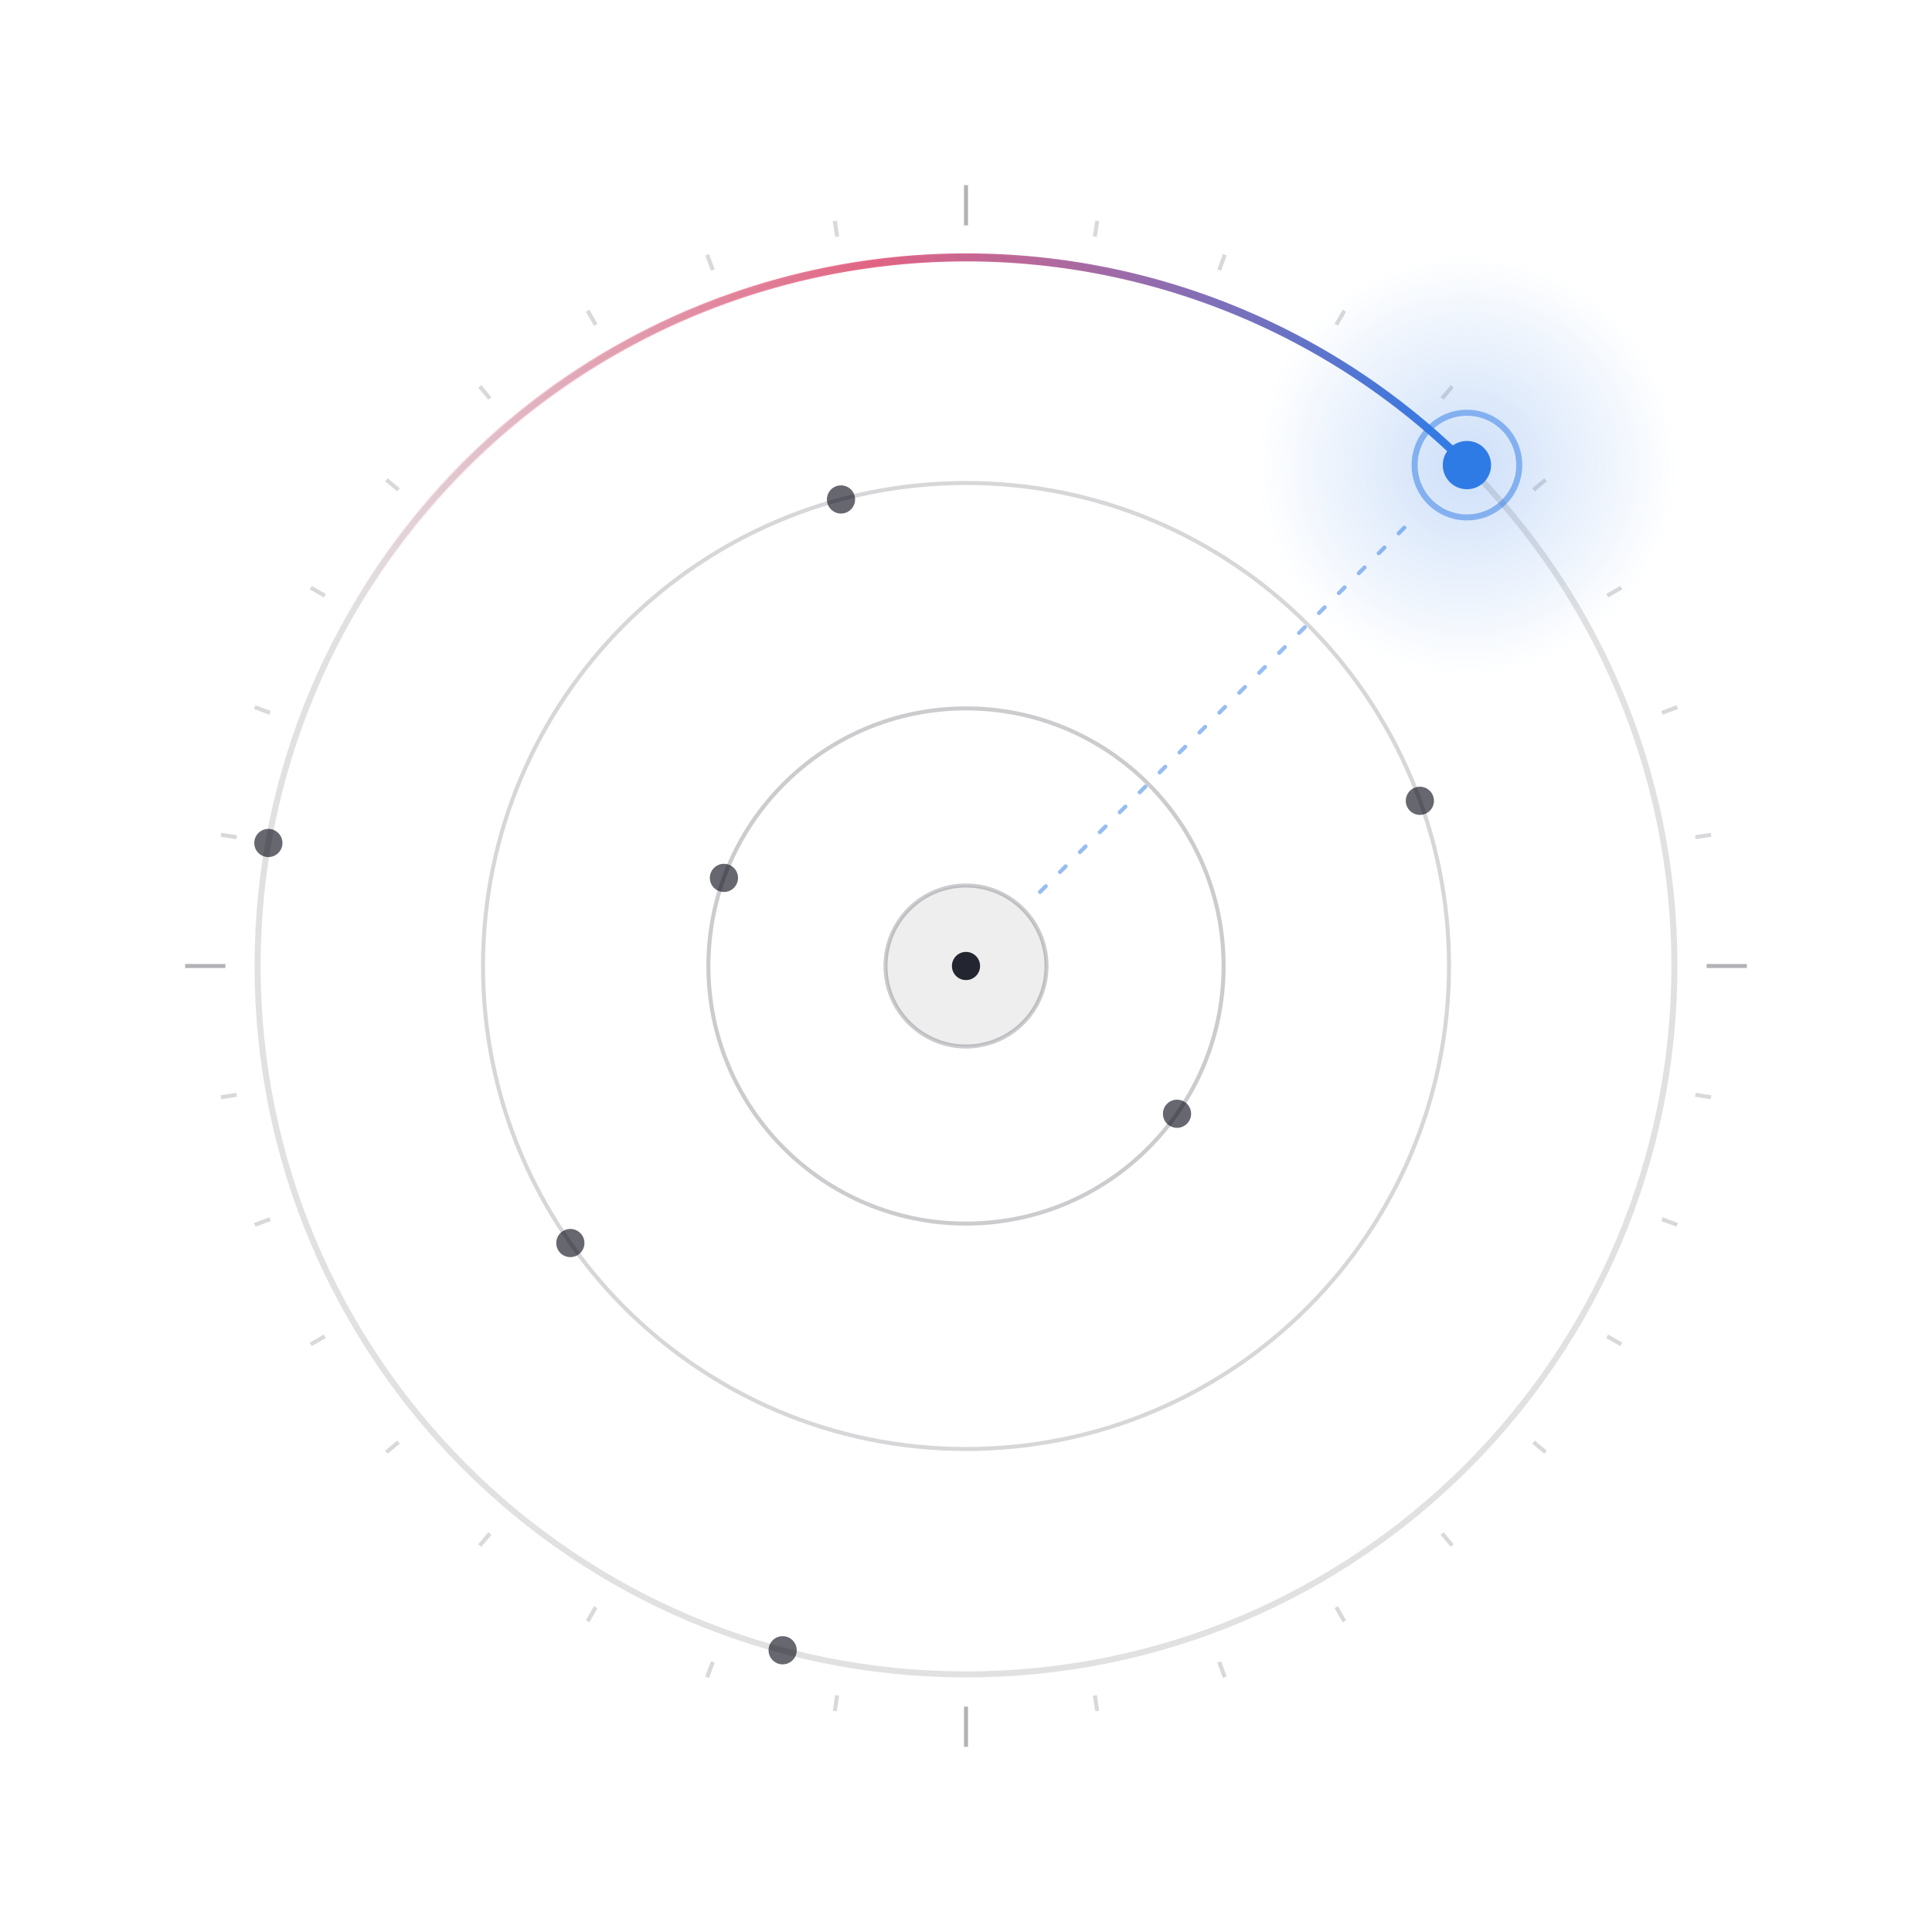
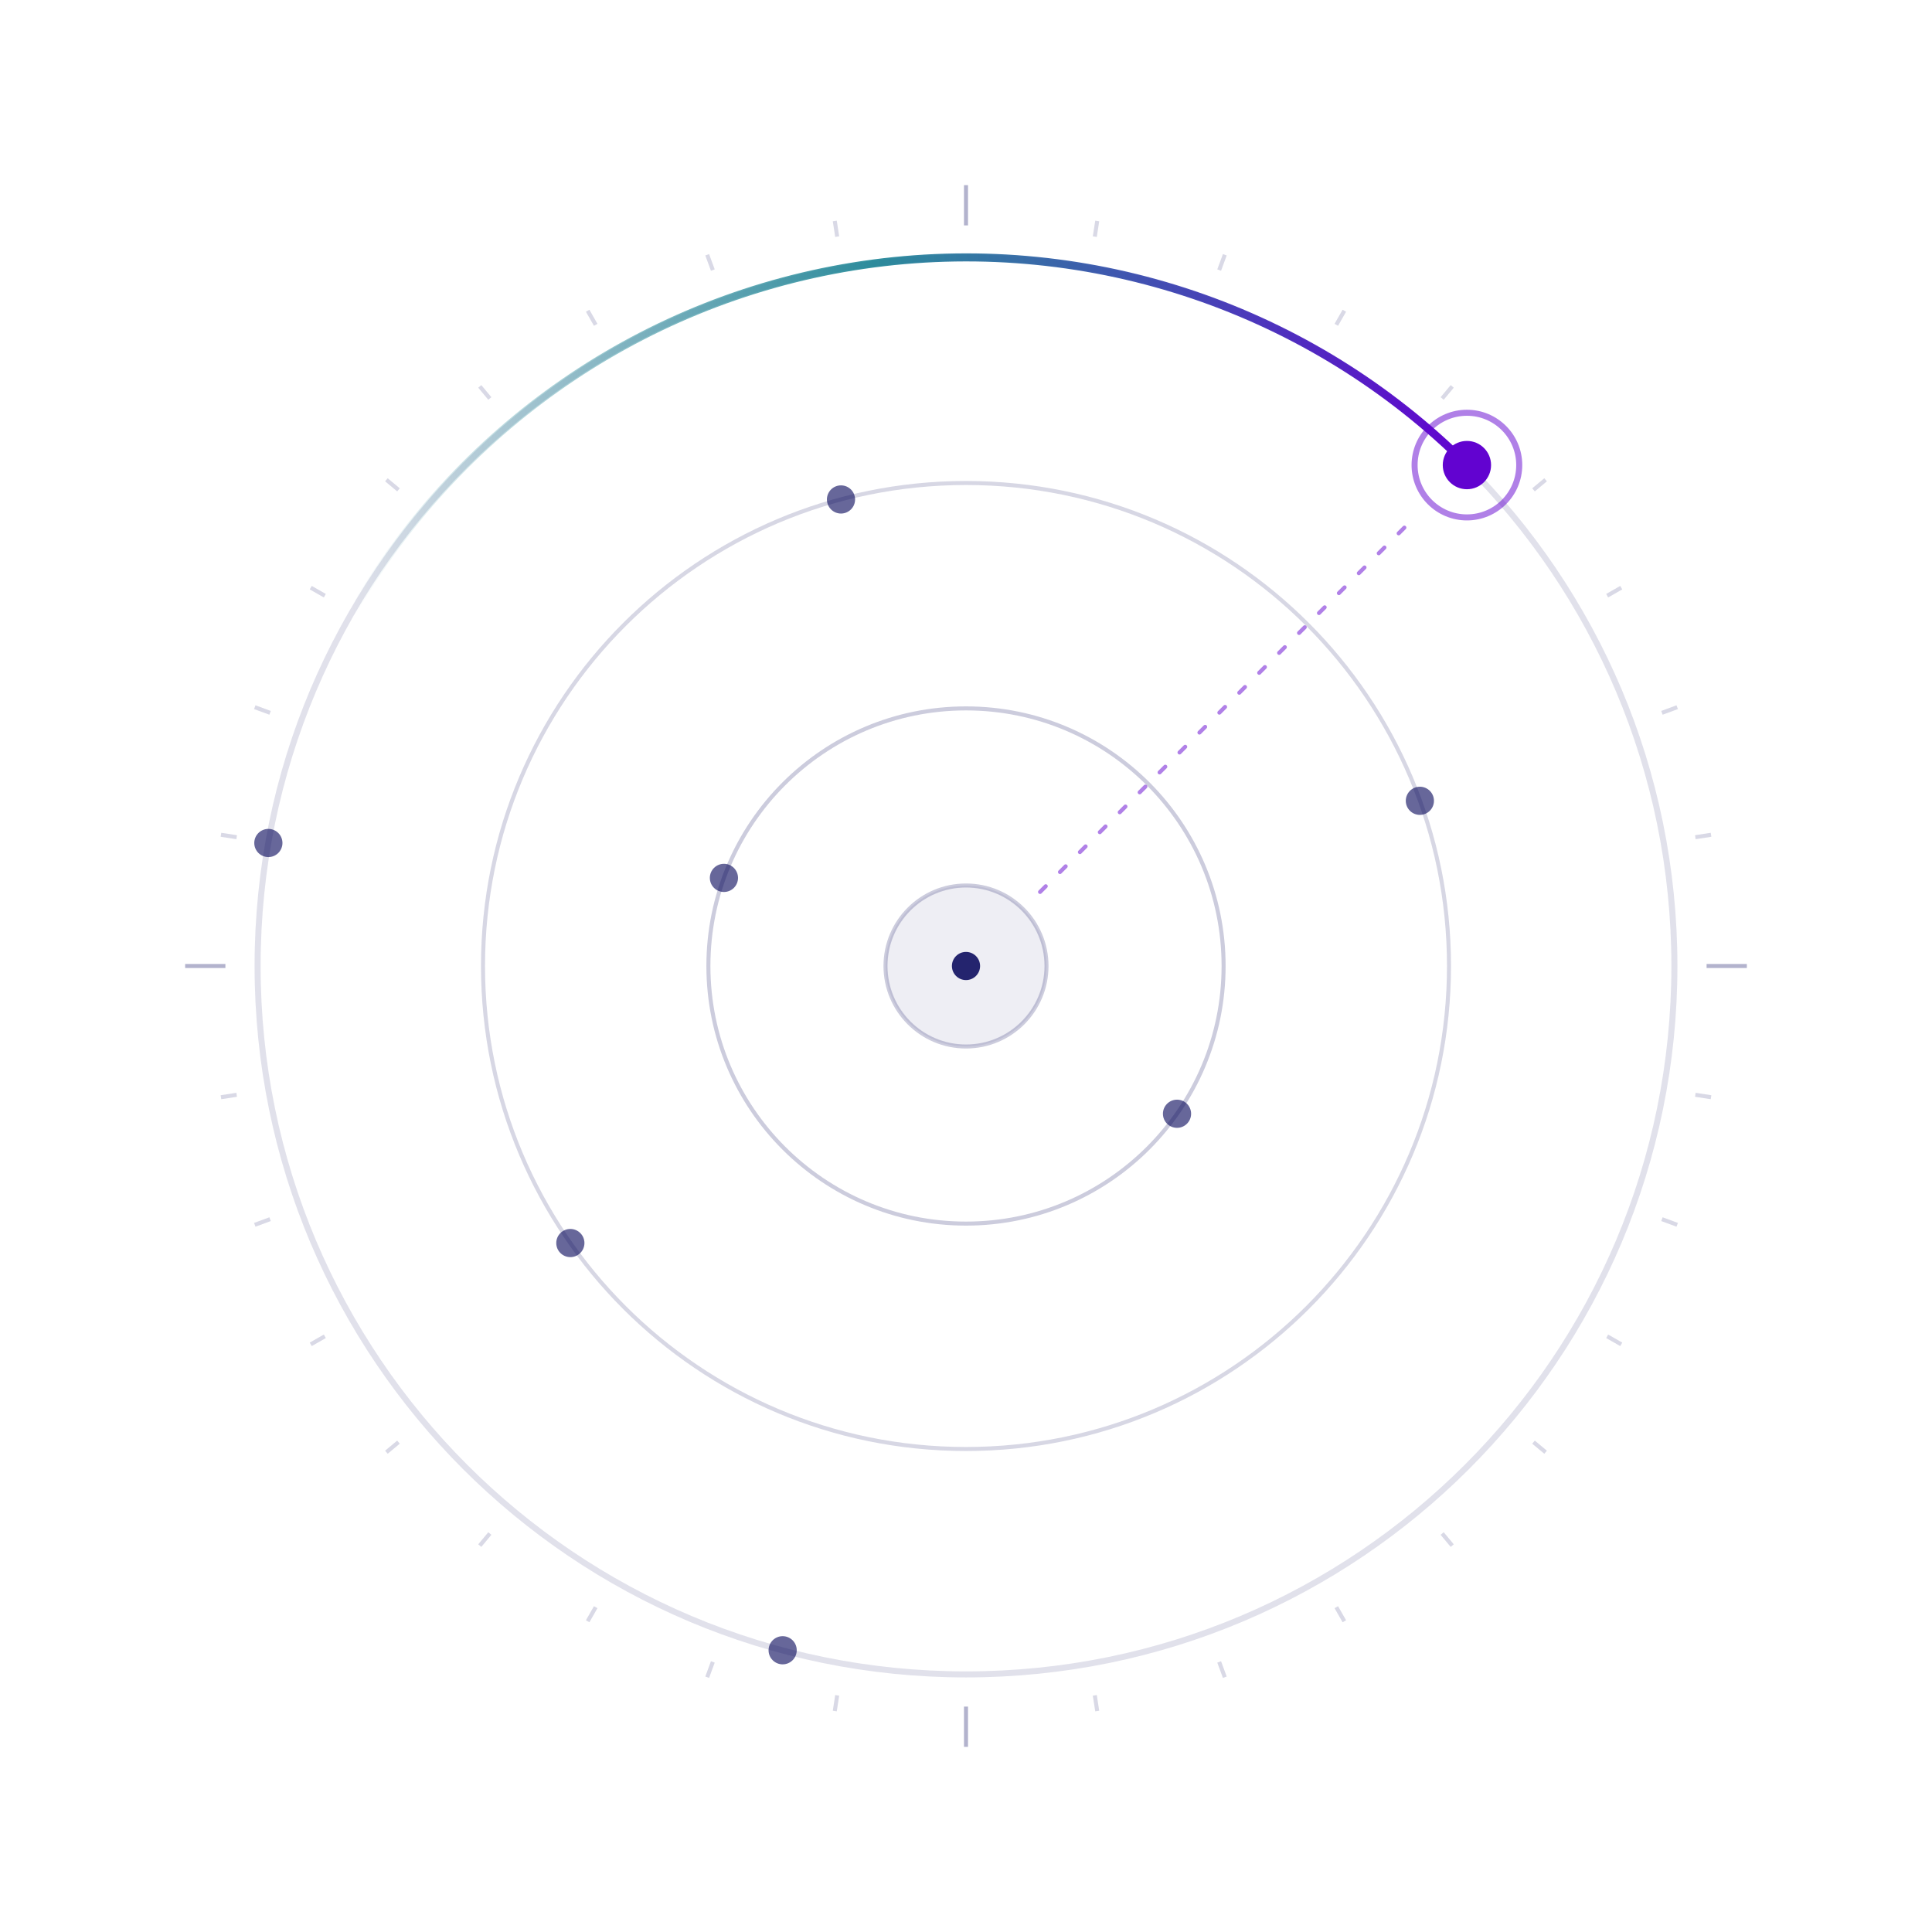
<svg xmlns="http://www.w3.org/2000/svg" width="480" height="480" viewBox="0 0 480 480" fill="none" aria-hidden="true">
  <defs>
    <linearGradient id="oa-orbit-trail" x1="87.58" y1="152" x2="364.451" y2="115.549" gradientUnits="userSpaceOnUse">
-       <stop offset="0" stop-color="#e0446b" stop-opacity="0" />
-       <stop offset="0.5" stop-color="#e0446b" stop-opacity="0.8" />
-       <stop offset="1" stop-color="#2f7be6" />
+       <stop offset="0" stop-color="#007688" stop-opacity="0" />
+       <stop offset="0.5" stop-color="#007688" stop-opacity="0.8" />
+       <stop offset="1" stop-color="#6203d0" />
    </linearGradient>
-     <radialGradient id="oa-orbit-glow">
-       <stop offset="0" stop-color="#2f7be6" stop-opacity="0.24" />
-       <stop offset="1" stop-color="#2f7be6" stop-opacity="0" />
-     </radialGradient>
  </defs>
-   <g stroke="#01030f" stroke-width="1">
+   <g stroke="#020257" stroke-width="1">
    <circle cx="240" cy="240" r="64" stroke-opacity="0.2" stroke-width="1" />
    <circle cx="240" cy="240" r="120" stroke-opacity="0.16" stroke-width="1" />
    <circle cx="240" cy="240" r="176" stroke-opacity="0.12" stroke-width="1.5" />
    <path d="M424 240L434 240" stroke-opacity="0.3" />
    <path d="M421.2 272L425.1 272.6" stroke-opacity="0.15" />
    <path d="M412.9 302.9L416.7 304.3" stroke-opacity="0.15" />
    <path d="M399.3 332L402.8 334" stroke-opacity="0.15" />
    <path d="M381 358.3L384 360.8" stroke-opacity="0.15" />
    <path d="M358.3 381L360.8 384" stroke-opacity="0.15" />
    <path d="M332 399.3L334 402.8" stroke-opacity="0.15" />
    <path d="M302.9 412.9L304.3 416.7" stroke-opacity="0.15" />
    <path d="M272 421.2L272.6 425.1" stroke-opacity="0.15" />
    <path d="M240 424L240 434" stroke-opacity="0.3" />
    <path d="M208 421.2L207.4 425.1" stroke-opacity="0.15" />
    <path d="M177.1 412.9L175.7 416.7" stroke-opacity="0.15" />
    <path d="M148 399.3L146 402.8" stroke-opacity="0.15" />
    <path d="M121.7 381L119.2 384" stroke-opacity="0.15" />
    <path d="M99 358.3L96 360.8" stroke-opacity="0.15" />
    <path d="M80.7 332L77.2 334" stroke-opacity="0.15" />
    <path d="M67.1 302.9L63.3 304.3" stroke-opacity="0.15" />
    <path d="M58.8 272L54.9 272.6" stroke-opacity="0.15" />
    <path d="M56 240L46 240" stroke-opacity="0.3" />
    <path d="M58.8 208L54.9 207.4" stroke-opacity="0.15" />
    <path d="M67.1 177.1L63.3 175.7" stroke-opacity="0.15" />
    <path d="M80.7 148L77.2 146" stroke-opacity="0.15" />
    <path d="M99 121.7L96 119.2" stroke-opacity="0.15" />
    <path d="M121.7 99L119.2 96" stroke-opacity="0.15" />
    <path d="M148 80.7L146 77.2" stroke-opacity="0.15" />
    <path d="M177.1 67.1L175.7 63.3" stroke-opacity="0.15" />
    <path d="M208 58.8L207.4 54.9" stroke-opacity="0.15" />
    <path d="M240 56L240 46" stroke-opacity="0.3" />
    <path d="M272 58.8L272.6 54.9" stroke-opacity="0.15" />
    <path d="M302.9 67.1L304.3 63.3" stroke-opacity="0.15" />
    <path d="M332 80.7L334 77.2" stroke-opacity="0.15" />
    <path d="M358.3 99L360.8 96" stroke-opacity="0.15" />
    <path d="M381 121.7L384 119.2" stroke-opacity="0.15" />
    <path d="M399.3 148L402.8 146" stroke-opacity="0.15" />
    <path d="M412.9 177.1L416.7 175.7" stroke-opacity="0.15" />
    <path d="M421.2 208L425.1 207.4" stroke-opacity="0.15" />
-     <circle cx="240" cy="240" r="20" fill="#01030f" fill-opacity="0.07" stroke-opacity="0.2" />
+     <circle cx="240" cy="240" r="20" fill="#020257" fill-opacity="0.07" stroke-opacity="0.2" />
  </g>
-   <circle cx="240" cy="240" r="3.5" fill="#01030f" fill-opacity="0.85" />
-   <path d="M258.4 221.6L350.3 129.7" stroke="#2f7be6" stroke-opacity="0.5" stroke-width="1" stroke-dasharray="2 5" stroke-linecap="round" />
-   <circle cx="179.86" cy="218.111" r="3.5" fill="#01030f" fill-opacity="0.6" />
-   <circle cx="292.426" cy="276.709" r="3.5" fill="#01030f" fill-opacity="0.6" />
-   <circle cx="141.702" cy="308.829" r="3.5" fill="#01030f" fill-opacity="0.6" />
-   <circle cx="208.942" cy="124.089" r="3.5" fill="#01030f" fill-opacity="0.6" />
-   <circle cx="352.763" cy="198.958" r="3.5" fill="#01030f" fill-opacity="0.6" />
-   <circle cx="194.448" cy="410.003" r="3.5" fill="#01030f" fill-opacity="0.6" />
-   <circle cx="66.674" cy="209.438" r="3.5" fill="#01030f" fill-opacity="0.6" />
+   <circle cx="240" cy="240" r="3.5" fill="#020257" fill-opacity="0.85" />
+   <path d="M258.4 221.6L350.3 129.7" stroke="#6203d0" stroke-opacity="0.5" stroke-width="1" stroke-dasharray="2 5" stroke-linecap="round" />
+   <circle cx="179.86" cy="218.111" r="3.5" fill="#020257" fill-opacity="0.6" />
+   <circle cx="292.426" cy="276.709" r="3.5" fill="#020257" fill-opacity="0.6" />
+   <circle cx="141.702" cy="308.829" r="3.5" fill="#020257" fill-opacity="0.6" />
+   <circle cx="208.942" cy="124.089" r="3.5" fill="#020257" fill-opacity="0.6" />
+   <circle cx="352.763" cy="198.958" r="3.5" fill="#020257" fill-opacity="0.6" />
+   <circle cx="194.448" cy="410.003" r="3.5" fill="#020257" fill-opacity="0.6" />
+   <circle cx="66.674" cy="209.438" r="3.5" fill="#020257" fill-opacity="0.6" />
  <path d="M87.6 152A176 176 0 0 1 364.5 115.5" stroke="url(#oa-orbit-trail)" stroke-width="2" stroke-linecap="round" />
  <g>
-     <circle cx="364.451" cy="115.549" r="52" fill="url(#oa-orbit-glow)" />
-     <circle cx="364.451" cy="115.549" r="13" stroke="#2f7be6" stroke-opacity="0.5" stroke-width="1.5" />
-     <circle cx="364.451" cy="115.549" r="6" fill="#2f7be6" />
+     <circle cx="364.451" cy="115.549" r="13" stroke="#6203d0" stroke-opacity="0.5" stroke-width="1.5" />
+     <circle cx="364.451" cy="115.549" r="6" fill="#6203d0" />
  </g>
</svg>
